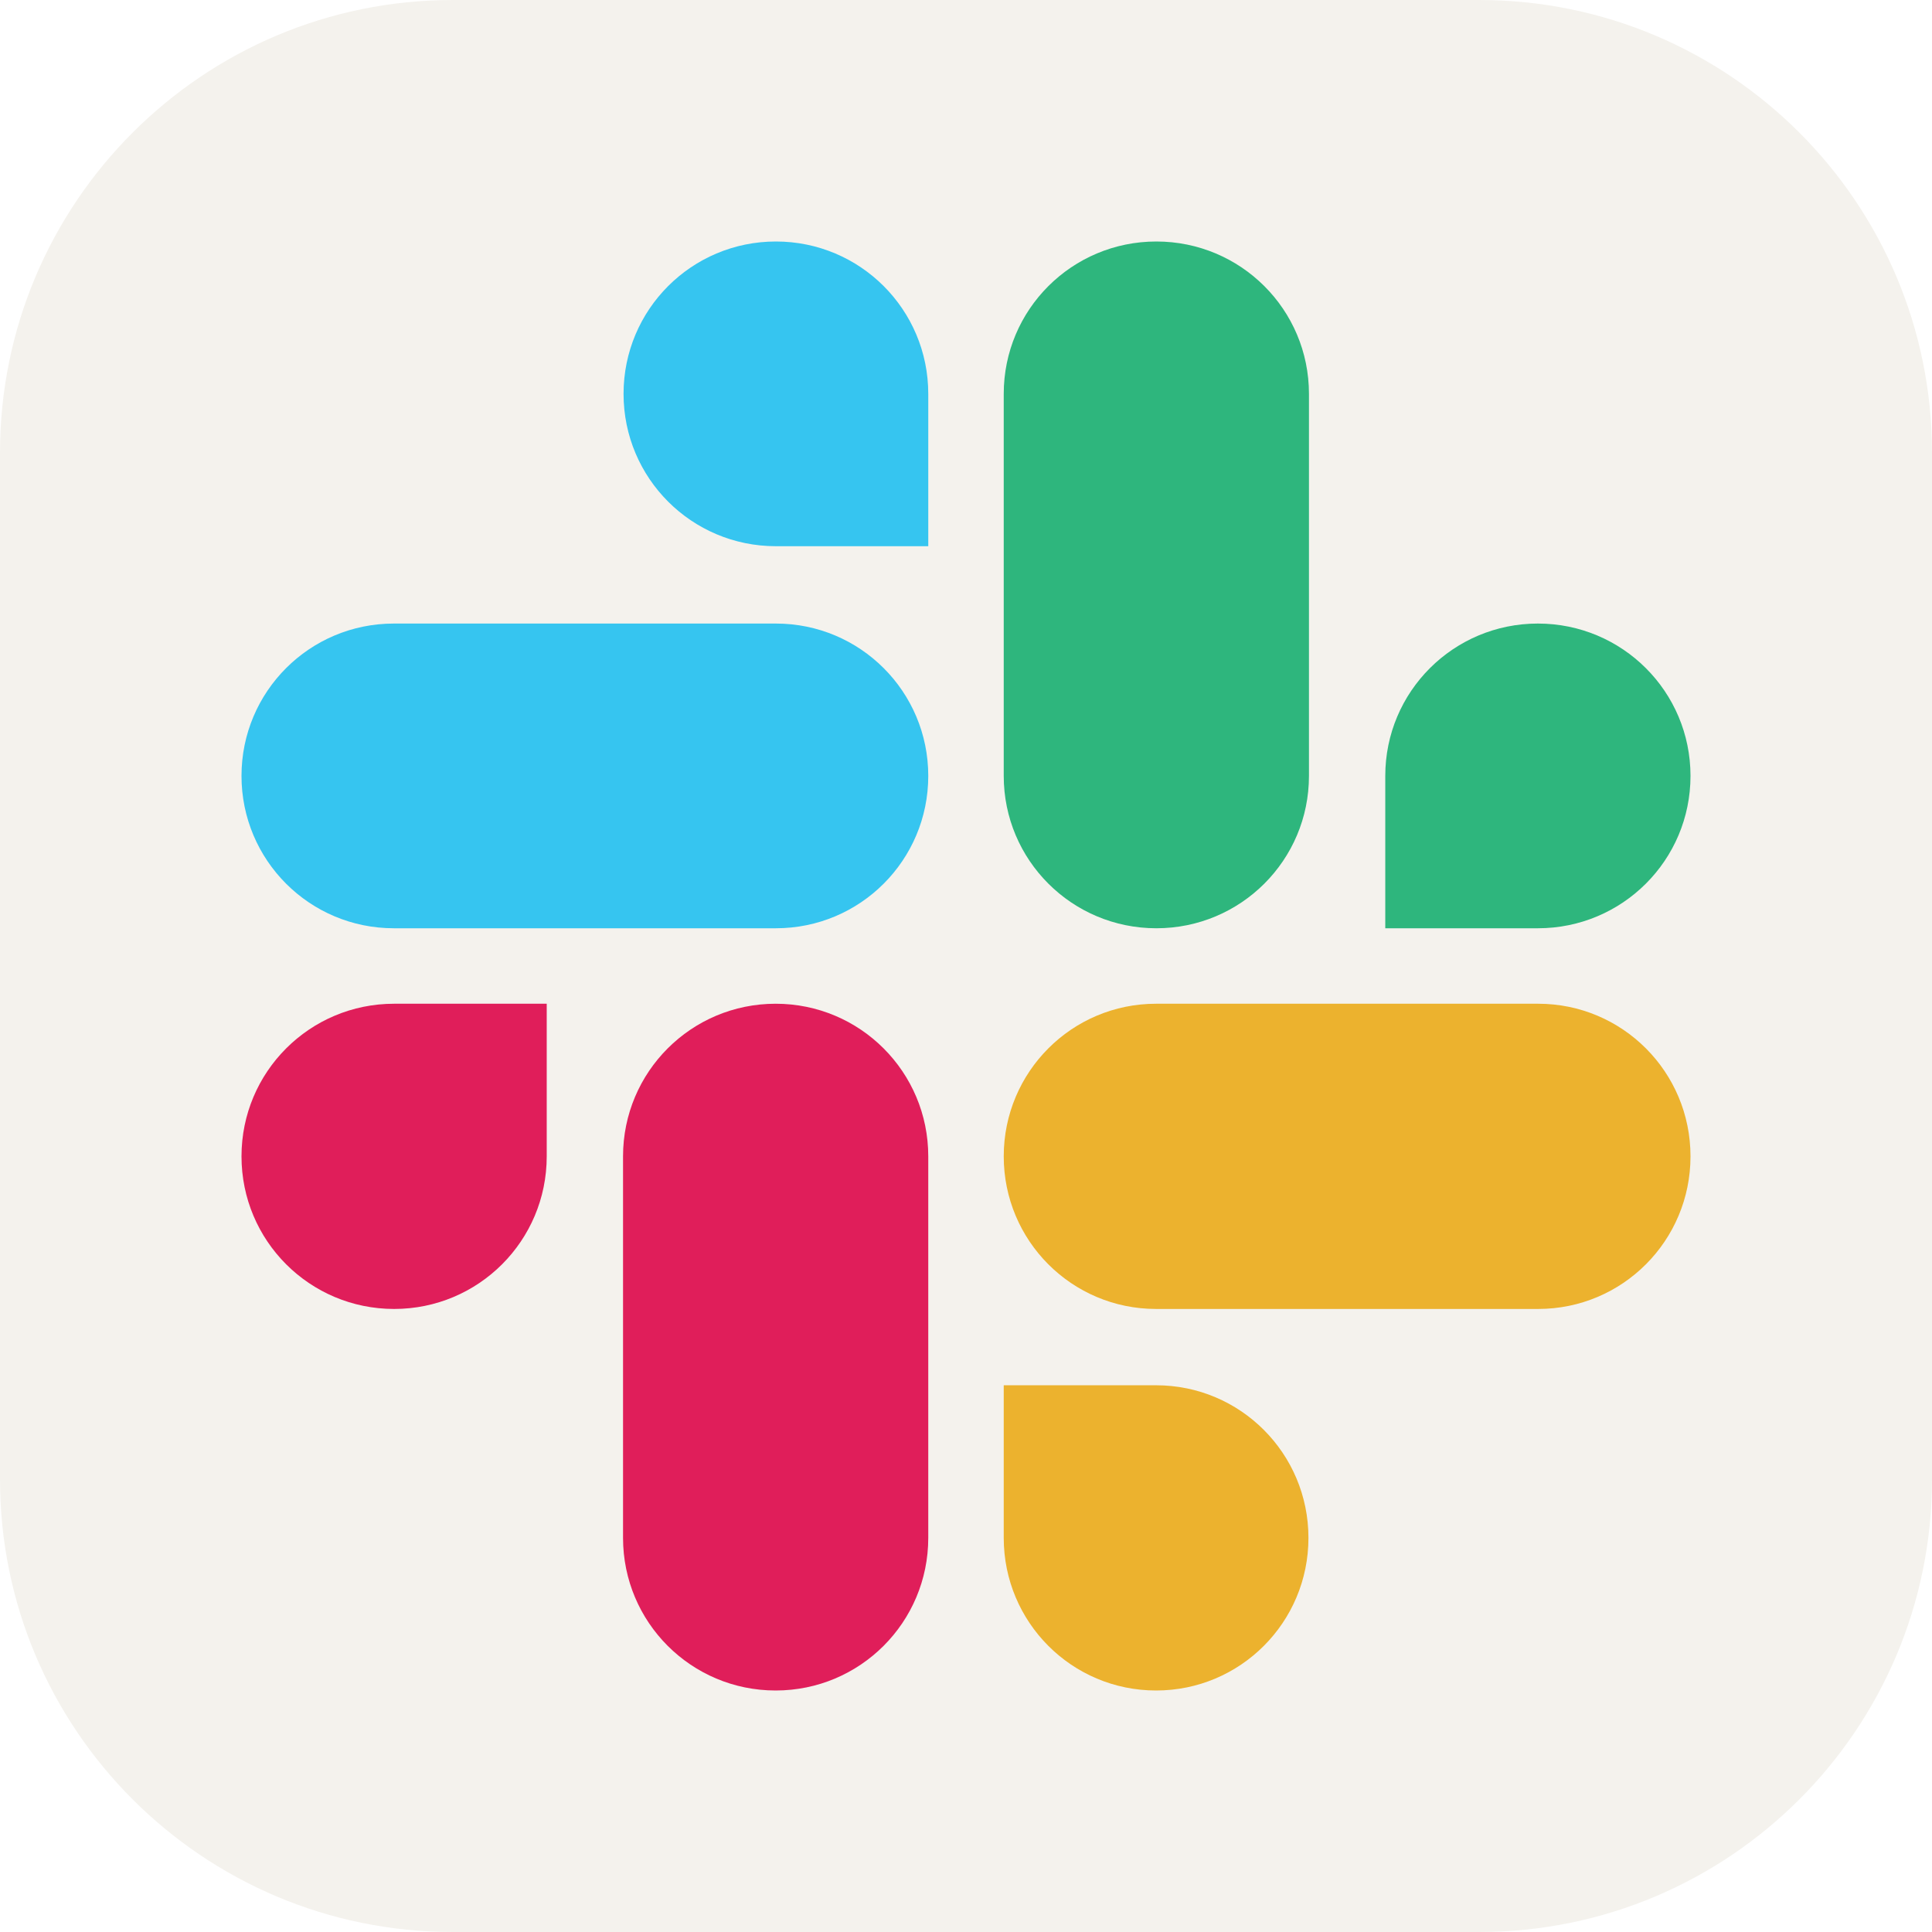
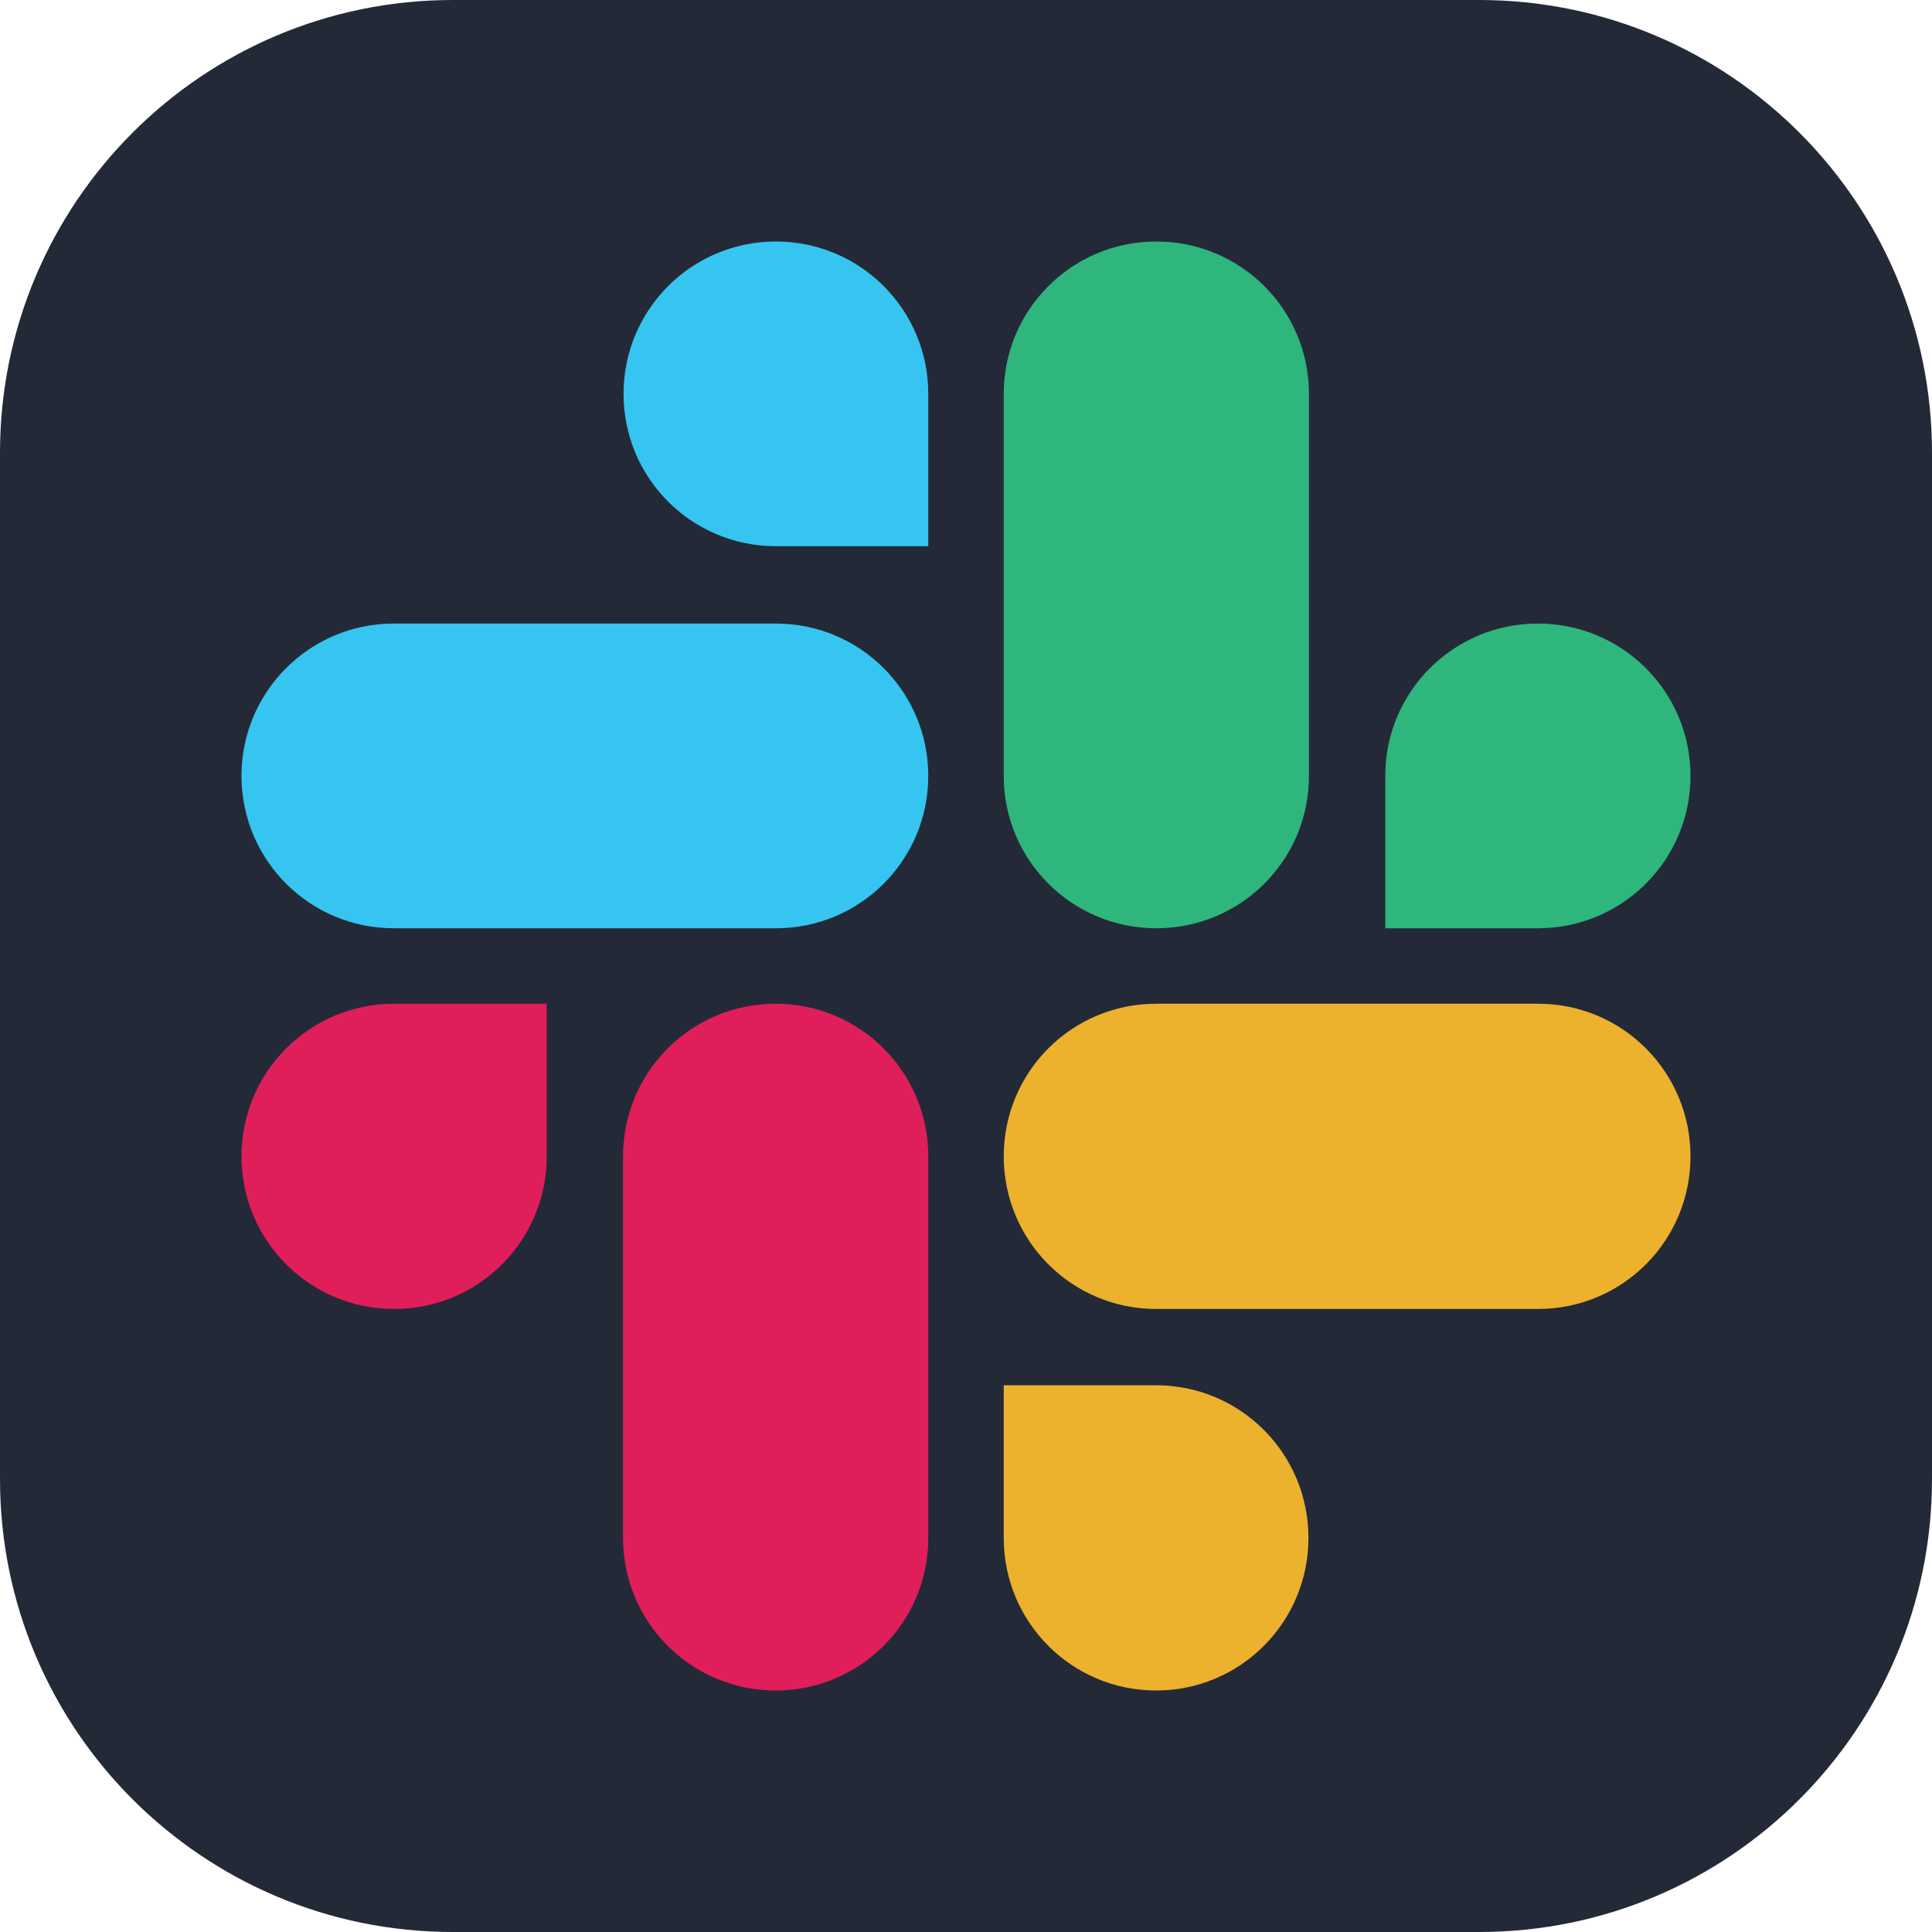
- <svg xmlns="http://www.w3.org/2000/svg" width="256px" height="256px" viewBox="0 0 256 256" version="1.1">
+ <svg xmlns="http://www.w3.org/2000/svg" id="slack" width="256px" height="256px" viewBox="0 0 256 256" version="1.1">
  <style>
#slack {
    path.rect {fill: #242938}

    @media (prefers-color-scheme: light) {
        path.rect {fill: #F4F2ED}
    }
}
</style>
  <g id="Page-1" stroke="none" stroke-width="1" fill="none" fill-rule="evenodd">
-     <g id="slack-light" fill-rule="nonzero">
-       <path d="M196,0 L60,0 C26.863,0 0,26.863 0,60 L0,196 C0,229.137 26.863,256 60,256 L196,256 C229.137,256 256,229.137 256,196 L256,60 C256,26.863 229.137,0 196,0 Z" id="Path" fill="#F4F2ED" />
+     <g id="slack-dark" fill-rule="nonzero">
+       <path d="M196,0 L60,0 C26.863,0 0,26.863 0,60 L0,196 C0,229.137 26.863,256 60,256 L196,256 C229.137,256 256,229.137 256,196 L256,60 C256,26.863 229.137,0 196,0 Z" id="Path" fill="#242938" />
      <g id="Group" transform="translate(32, 32)">
        <path d="M40.444,121.222 C40.444,132.406 31.406,141.444 20.222,141.444 C9.039,141.444 0,132.406 0,121.222 C0,110.039 9.039,101 20.222,101 L40.444,101 L40.444,121.222 Z M50.556,121.222 C50.556,110.039 59.594,101 70.778,101 C81.961,101 91,110.039 91,121.222 L91,171.778 C91,182.961 81.961,192 70.778,192 C59.594,192 50.556,182.961 50.556,171.778 L50.556,121.222 Z" id="Shape" fill="#E01E5A" />
        <path d="M70.812,40.376 C59.647,40.376 50.624,31.353 50.624,20.188 C50.624,9.024 59.647,0 70.812,0 C81.976,0 91,9.024 91,20.188 L91,40.376 L70.812,40.376 Z M70.812,50.624 C81.976,50.624 91,59.647 91,70.812 C91,81.976 81.976,91 70.812,91 L20.188,91 C9.024,91 0,81.976 0,70.812 C0,59.647 9.024,50.624 20.188,50.624 L70.812,50.624 Z" id="Shape" fill="#36C5F0" />
        <path d="M151.556,70.812 C151.556,59.647 160.594,50.624 171.778,50.624 C182.961,50.624 192,59.647 192,70.812 C192,81.976 182.961,91 171.778,91 L151.556,91 L151.556,70.812 Z M141.444,70.812 C141.444,81.976 132.406,91 121.222,91 C110.039,91 101,81.976 101,70.812 L101,20.188 C101,9.024 110.039,0 121.222,0 C132.406,0 141.444,9.024 141.444,20.188 L141.444,70.812 L141.444,70.812 Z" id="Shape" fill="#2EB67D" />
        <path d="M121.188,151.556 C132.353,151.556 141.376,160.594 141.376,171.778 C141.376,182.961 132.353,192 121.188,192 C110.024,192 101,182.961 101,171.778 L101,151.556 L121.188,151.556 Z M121.188,141.444 C110.024,141.444 101,132.406 101,121.222 C101,110.039 110.024,101 121.188,101 L171.812,101 C182.976,101 192,110.039 192,121.222 C192,132.406 182.976,141.444 171.812,141.444 L121.188,141.444 Z" id="Shape" fill="#ECB22E" />
      </g>
    </g>
  </g>
</svg>
